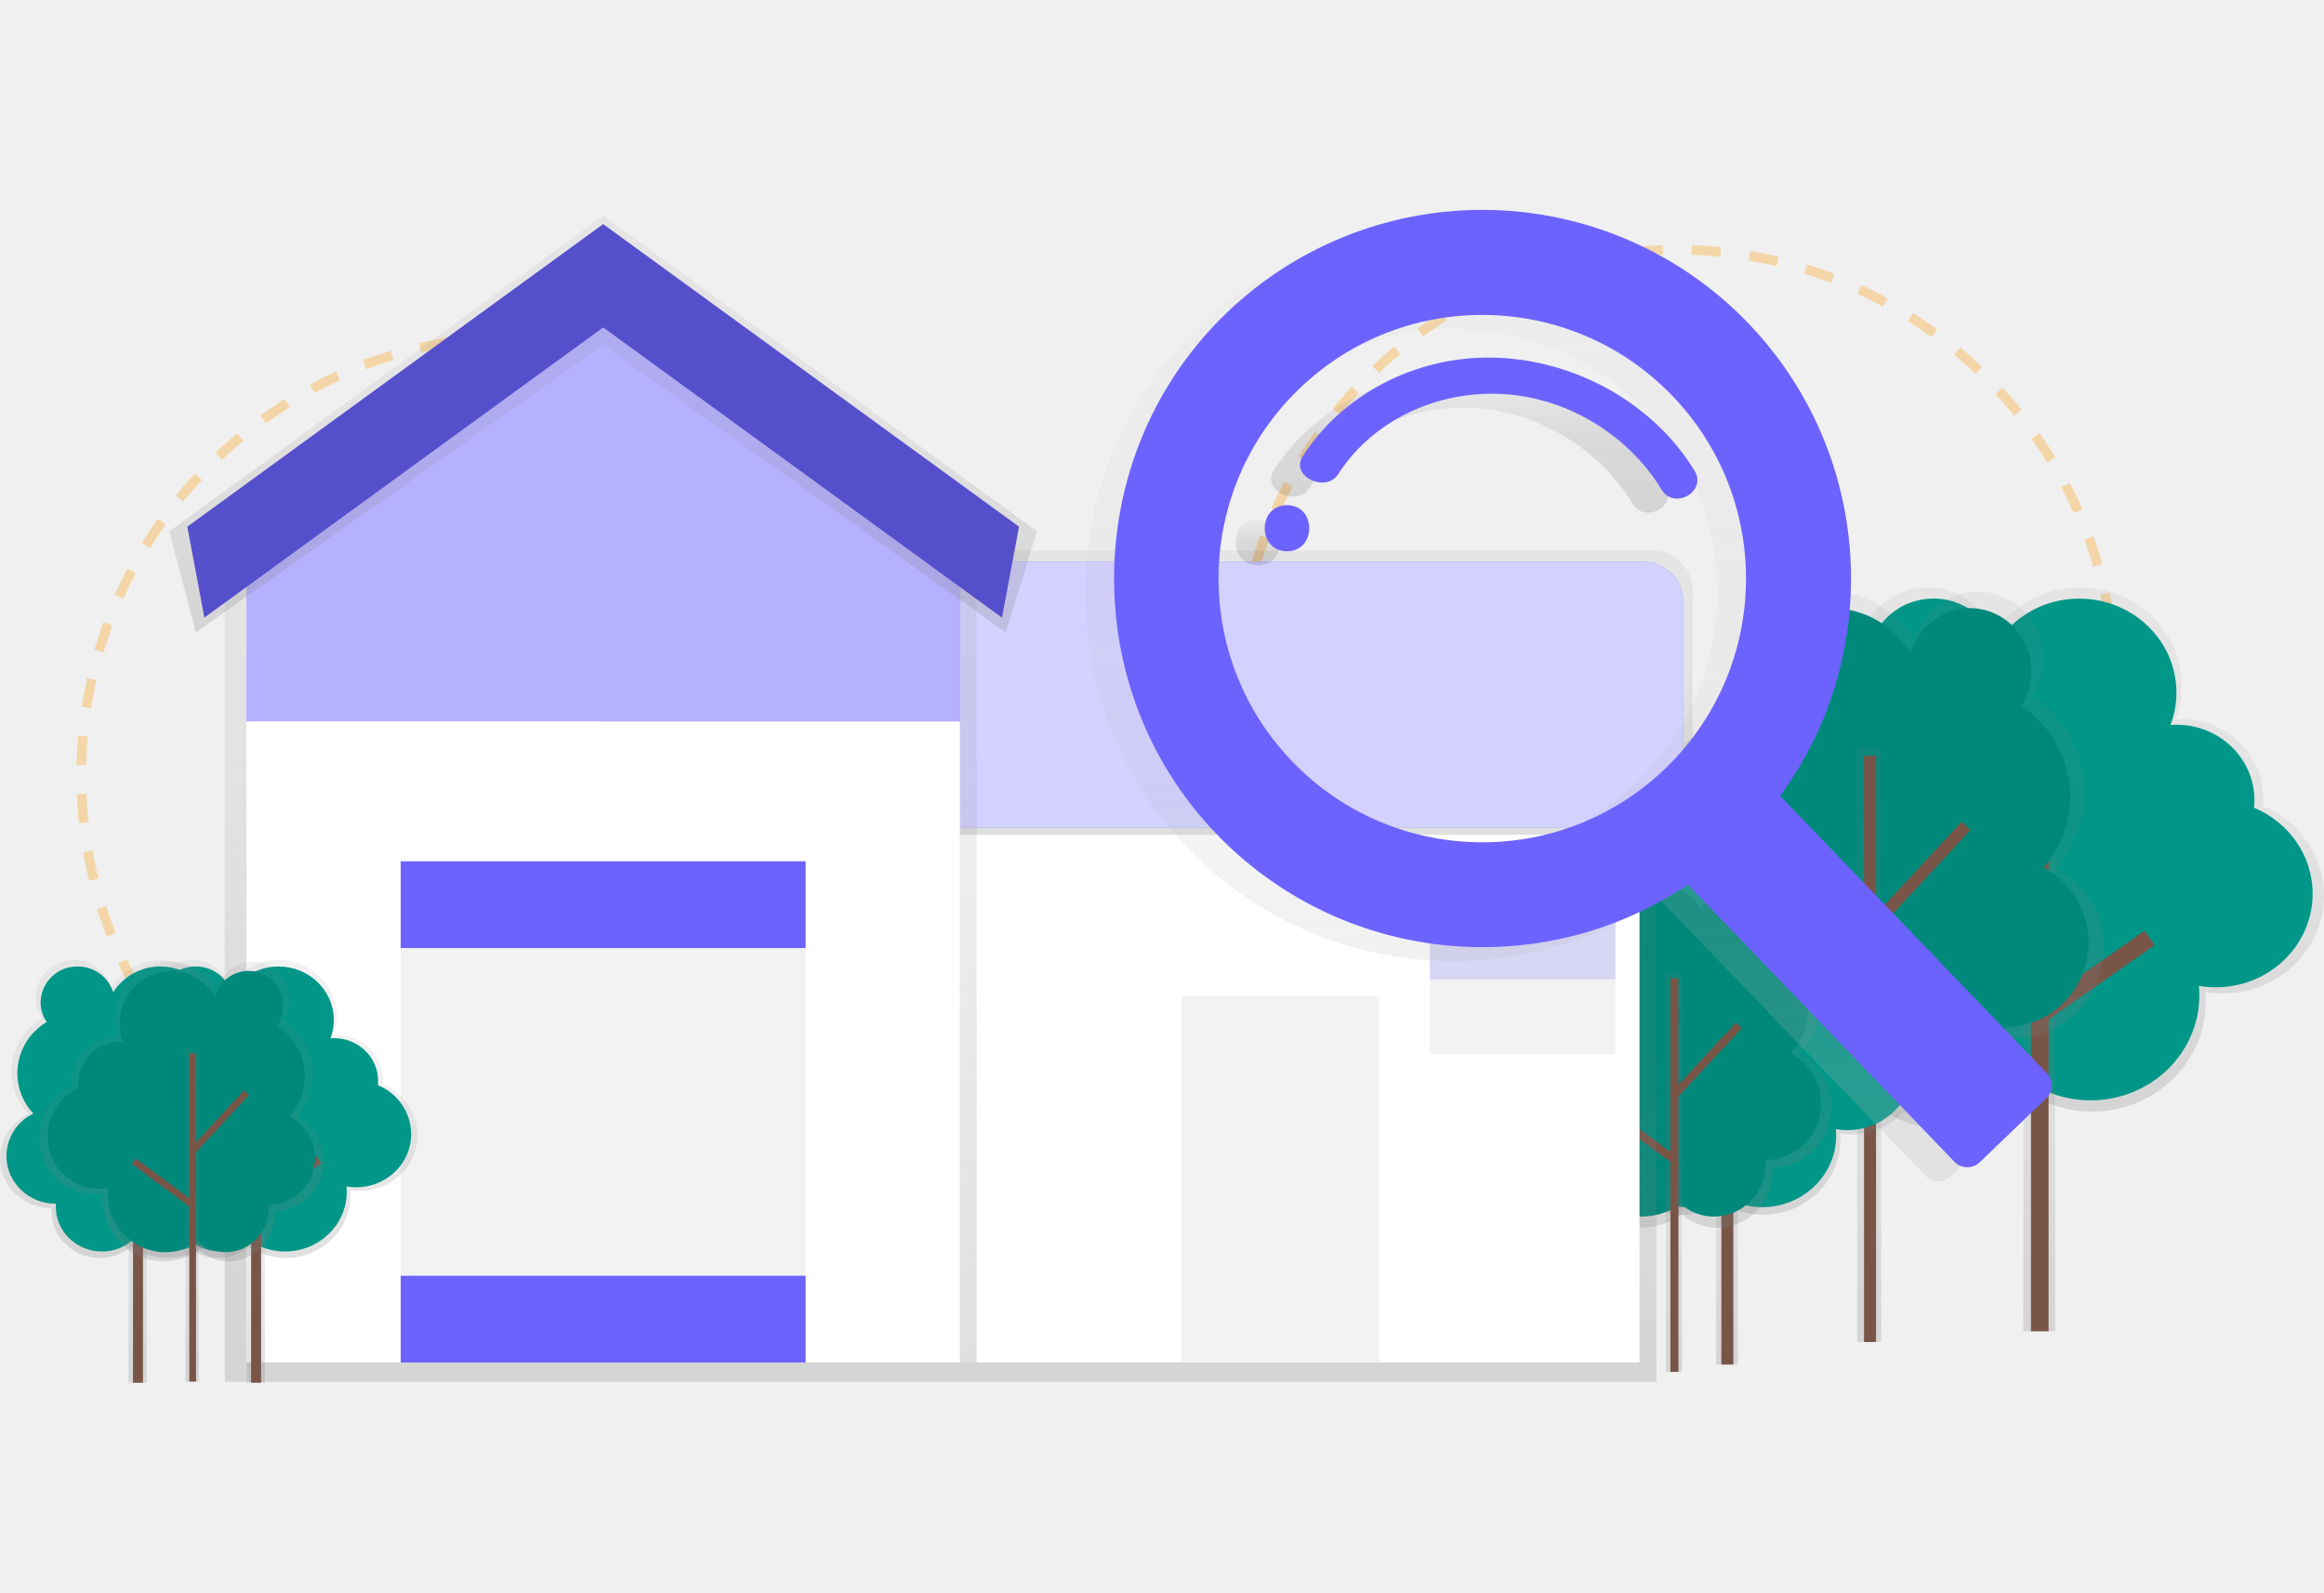
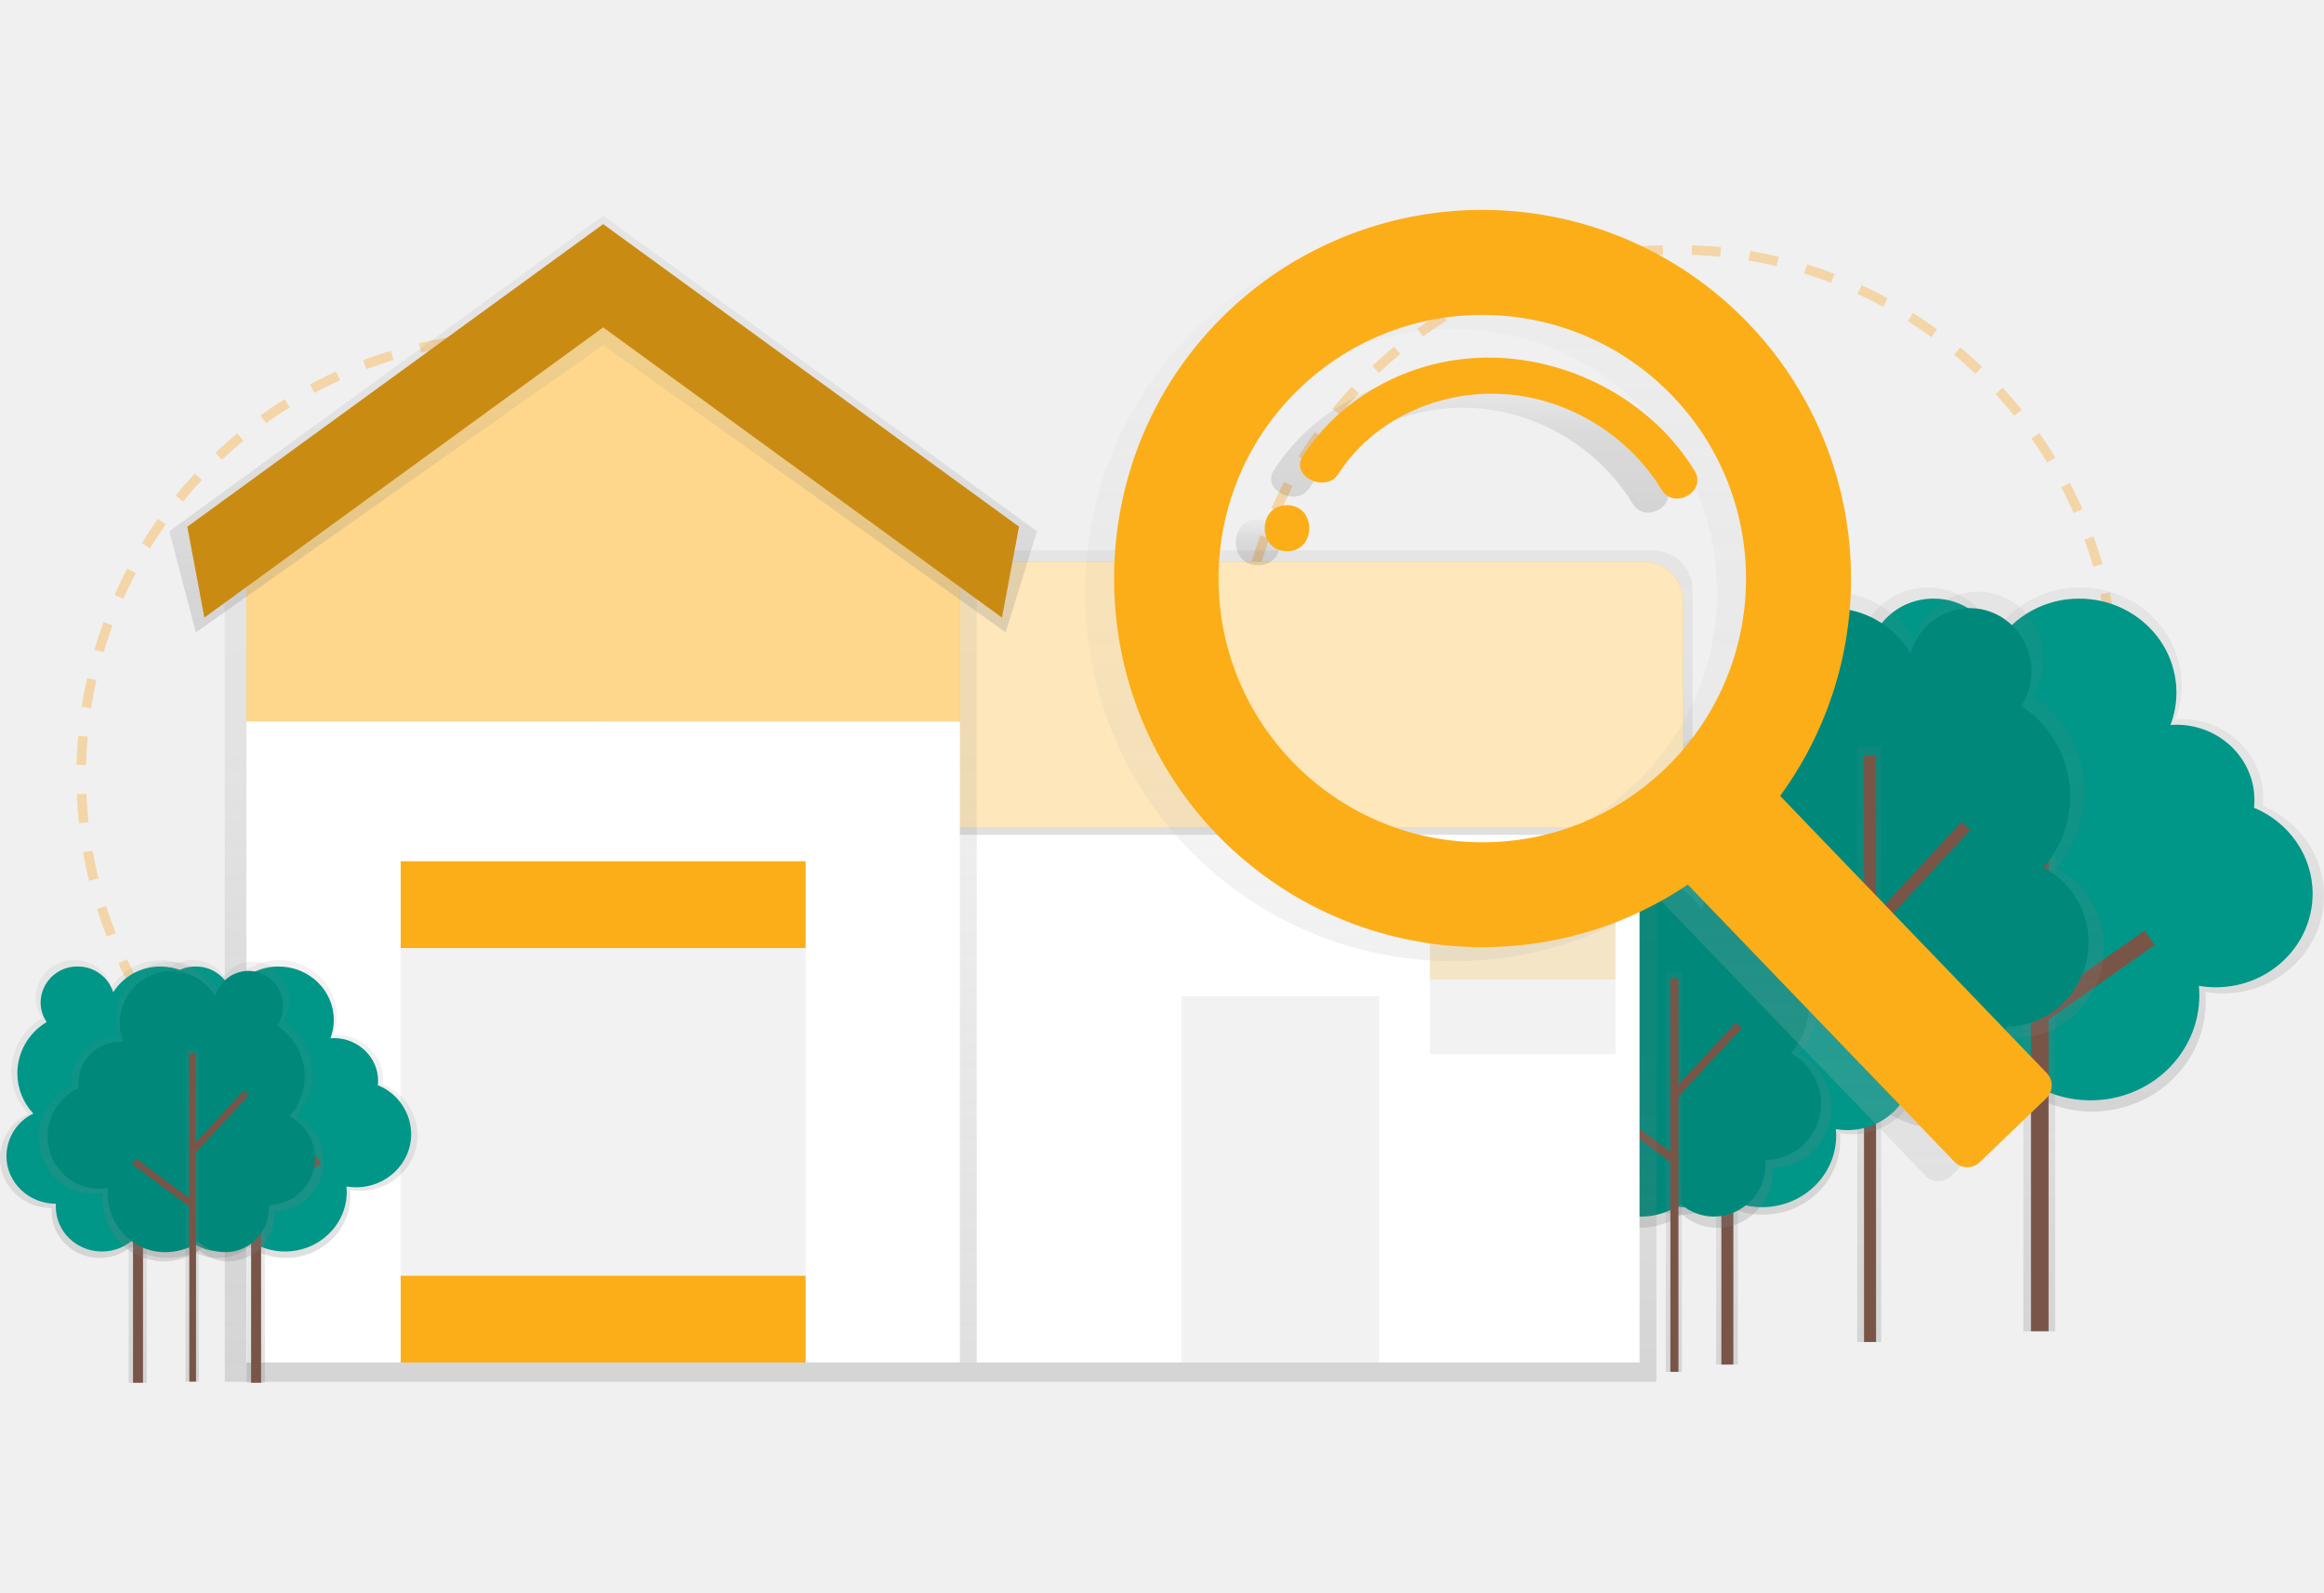
<svg xmlns="http://www.w3.org/2000/svg" xmlns:xlink="http://www.w3.org/1999/xlink" id="3c305dcd-fc8d-4b55-a00e-82dc73cd93c6" data-name="Layer 1" width="213" height="146" viewBox="0 0 964.26 486.72">
  <defs>
    <linearGradient id="78f90e6d-b24a-44d2-9f86-3fdf1c79ab28" x1="1001.2" y1="623.61" x2="1001.2" y2="406.11" gradientUnits="userSpaceOnUse">
      <stop offset="0" stop-color="gray" stop-opacity="0.25" />
      <stop offset="0.54" stop-color="gray" stop-opacity="0.12" />
      <stop offset="1" stop-color="gray" stop-opacity="0.1" />
    </linearGradient>
    <linearGradient id="a2d5f515-de48-4f00-acad-c4726f878aac" x1="846.11" y1="465.37" x2="846.11" y2="223.13" xlink:href="#78f90e6d-b24a-44d2-9f86-3fdf1c79ab28" />
    <linearGradient id="70d1009e-dace-48dc-ab15-aedd5e3b03e6" x1="913.68" y1="630.19" x2="913.68" y2="407.89" xlink:href="#78f90e6d-b24a-44d2-9f86-3fdf1c79ab28" />
    <linearGradient id="9d354d98-a887-4f91-9102-a75a5431dd3b" x1="775.55" y1="469.82" x2="775.55" y2="223.04" xlink:href="#78f90e6d-b24a-44d2-9f86-3fdf1c79ab28" />
    <linearGradient id="ad5409f9-492b-4351-8333-b0e7b9fbef2b" x1="868.85" y1="666.48" x2="868.85" y2="518.27" xlink:href="#78f90e6d-b24a-44d2-9f86-3fdf1c79ab28" />
    <linearGradient id="bff858af-3bff-4656-bc49-4e0ce7b6f418" x1="716.56" y1="479.18" x2="716.56" y2="314.11" xlink:href="#78f90e6d-b24a-44d2-9f86-3fdf1c79ab28" />
    <linearGradient id="9646795a-0dc7-4a1c-aa48-1a0444241a64" x1="835.31" y1="671.87" x2="835.31" y2="522.66" xlink:href="#78f90e6d-b24a-44d2-9f86-3fdf1c79ab28" />
    <linearGradient id="e954bb2d-a63d-48e0-a08e-512ca674347f" x1="694.5" y1="482.21" x2="694.5" y2="316.57" xlink:href="#78f90e6d-b24a-44d2-9f86-3fdf1c79ab28" />
    <linearGradient id="d9f3a3cc-a090-4b27-9824-db9019e9fbdf" x1="546.26" y1="486.33" x2="546.26" y2="235.33" xlink:href="#78f90e6d-b24a-44d2-9f86-3fdf1c79ab28" />
    <linearGradient id="bebe624b-dd80-4bfd-b5fb-36f1f92addf2" x1="622.57" y1="508.79" x2="622.57" y2="390.79" xlink:href="#78f90e6d-b24a-44d2-9f86-3fdf1c79ab28" />
    <linearGradient id="a99917ae-4a89-472a-9152-7d4c890b2f20" x1="249.26" y1="486.33" x2="249.26" y2="13.33" xlink:href="#78f90e6d-b24a-44d2-9f86-3fdf1c79ab28" />
    <linearGradient id="3d13e601-7b74-41be-a4f6-2a2c5df3e3e7" x1="250.26" y1="175.33" x2="250.26" y2="2.37" xlink:href="#78f90e6d-b24a-44d2-9f86-3fdf1c79ab28" />
    <linearGradient id="1919e53f-dd67-48bc-94b3-535fb113a6c8" x1="257.43" y1="684.36" x2="257.43" y2="560.8" xlink:href="#78f90e6d-b24a-44d2-9f86-3fdf1c79ab28" />
    <linearGradient id="595c306e-168d-4085-ab46-670711e52ff5" x1="106.14" y1="486.72" x2="106.14" y2="349.11" xlink:href="#78f90e6d-b24a-44d2-9f86-3fdf1c79ab28" />
    <linearGradient id="c7fb197d-4001-483a-882b-f14ca460811a" x1="208.43" y1="684.36" x2="208.43" y2="560.8" xlink:href="#78f90e6d-b24a-44d2-9f86-3fdf1c79ab28" />
    <linearGradient id="6a841889-cb28-426a-925d-d1c1f8724da8" x1="57.14" y1="486.72" x2="57.14" y2="349.11" xlink:href="#78f90e6d-b24a-44d2-9f86-3fdf1c79ab28" />
    <linearGradient id="5c82545c-e5e3-4953-955f-bf0089f1e97a" x1="221.48" y1="685.85" x2="221.48" y2="561.46" xlink:href="#78f90e6d-b24a-44d2-9f86-3fdf1c79ab28" />
    <linearGradient id="53fdcf2b-8327-4d89-b36d-71a6ad642ea4" x1="79.75" y1="486.25" x2="79.75" y2="348.16" xlink:href="#78f90e6d-b24a-44d2-9f86-3fdf1c79ab28" />
    <linearGradient id="2fa7ee9e-16f3-4285-a1b9-f91a38b07546" x1="791.07" y1="652.6" x2="791.07" y2="255.28" gradientUnits="userSpaceOnUse">
      <stop offset="0" stop-color="#b3b3b3" stop-opacity="0.25" />
      <stop offset="0.54" stop-color="#b3b3b3" stop-opacity="0.1" />
      <stop offset="1" stop-color="#b3b3b3" stop-opacity="0.05" />
    </linearGradient>
    <linearGradient id="1d6e68af-1823-4deb-b27c-c7781de2c421" x1="668.29" y1="396.98" x2="668.29" y2="377.85" gradientUnits="userSpaceOnUse">
      <stop offset="0" stop-opacity="0.12" />
      <stop offset="0.55" stop-opacity="0.09" />
      <stop offset="1" stop-opacity="0.02" />
    </linearGradient>
    <linearGradient id="4b1a7092-3747-45a4-a541-b9b6a299c3dc" x1="756.12" y1="375.04" x2="756.12" y2="316.56" xlink:href="#1d6e68af-1823-4deb-b27c-c7781de2c421" />
  </defs>
  <circle cx="215.7" cy="234.54" r="182" fill="none" stroke="#ff9800" stroke-miterlimit="10" stroke-width="4" stroke-dasharray="12" opacity="0.3" />
  <circle cx="695.7" cy="198.54" r="182" fill="none" stroke="#ff9800" stroke-miterlimit="10" stroke-width="4" stroke-dasharray="12" opacity="0.3" />
  <g id="ff8ee4b4-5abc-4927-bead-5d69132ee8f9" data-name="&lt;Group&gt;">
    <path d="M912.36,518.33a45,45,0,0,1-12.22-30.79,45.71,45.71,0,0,1,22.42-39.07,26.53,26.53,0,0,1-4.68-15c0-15.09,12.66-27.32,28.28-27.32a28.15,28.15,0,0,1,27.13,19.67,42.43,42.43,0,0,1,36.08-19.67c23.27,0,42.14,18.23,42.14,40.71a39.4,39.4,0,0,1-2.58,14.05c.85-.06,1.71-.13,2.58-.13,18.68,0,33.82,14.63,33.82,32.68a31.94,31.94,0,0,1-.17,3.3c14.94,6.22,25.4,20.57,25.4,37.28,0,22.41-18.8,40.58-42,40.58a43.65,43.65,0,0,1-7.27-.62c.12,1.35.2,2.72.2,4.1,0,25.15-21.1,45.54-47.13,45.54a48,48,0,0,1-26.84-8.11,35.78,35.78,0,0,1-22.79,8.11c-19.45,0-35.21-15.23-35.21-34,0-.81.07-1.61.13-2.41h-.13c-20.82,0-37.7-16.31-37.7-36.43A36.3,36.3,0,0,1,912.36,518.33Z" transform="translate(-146.3 -249.46)" fill="url(#78f90e6d-b24a-44d2-9f86-3fdf1c79ab28)" />
  </g>
  <path id="c200c6c4-addf-434c-9e0f-5ce7230e9a19" data-name="&lt;Path&gt;" d="M916.17,518.18a43.1,43.1,0,0,1-11.69-29.47,43.75,43.75,0,0,1,21.46-37.4,25.39,25.39,0,0,1-4.48-14.39c0-14.44,12.12-26.15,27.07-26.15a27,27,0,0,1,26,18.82A40.62,40.62,0,0,1,1009,410.78c22.28,0,40.33,17.45,40.33,39a37.72,37.72,0,0,1-2.47,13.45c.82-.06,1.64-.12,2.47-.12,17.88,0,32.37,14,32.37,31.28a30.57,30.57,0,0,1-.17,3.16c14.3,6,24.31,19.69,24.31,35.68,0,21.45-18,38.84-40.2,38.84a41.78,41.78,0,0,1-7-.59c.12,1.29.19,2.6.19,3.92,0,24.07-20.2,43.58-45.11,43.58a46,46,0,0,1-25.69-7.76A34.25,34.25,0,0,1,966.3,619c-18.61,0-33.7-14.58-33.7-32.56,0-.78.06-1.54.12-2.31h-.12c-19.93,0-36.09-15.61-36.09-34.87A34.75,34.75,0,0,1,916.17,518.18Z" transform="translate(-146.3 -249.46)" fill="#009688" />
  <line id="4f2fbb80-d4ec-4696-8eab-975803e285fc" data-name="&lt;Path&gt;" x1="846.33" y1="223.13" x2="846.33" y2="465.37" fill="#795548" />
  <rect x="839.51" y="223.13" width="13.19" height="242.23" fill="url(#a2d5f515-de48-4f00-acad-c4726f878aac)" />
  <rect x="842.68" y="223.13" width="7.3" height="242.23" fill="#795548" />
  <line id="964f69dd-bb5e-4ecb-a4f0-6b0cfaf1e31d" data-name="&lt;Path&gt;" x1="847.07" y1="295.68" x2="803.81" y2="251.56" fill="#795548" />
  <rect x="968.09" y="492.19" width="7.3" height="61.79" transform="translate(-234.66 580.34) rotate(-44.43)" fill="#795548" />
  <line id="72c4e71e-02d3-4be2-bc6f-3754e61bbdeb" data-name="&lt;Path&gt;" x1="847.07" y1="333.6" x2="891.91" y2="302.14" fill="#795548" />
  <rect x="988.4" y="563.68" width="54.78" height="7.3" transform="translate(-287.88 436.96) rotate(-35.06)" fill="#795548" />
  <g id="09ddf46a-2bb3-497c-83d6-f7ff730d3d58" data-name="&lt;Group&gt;">
    <path d="M999.45,522.58a47.74,47.74,0,0,0-9.85-71.4,28.23,28.23,0,0,0,4.52-15.37c0-15.42-12.22-27.92-27.3-27.92a27.39,27.39,0,0,0-26.2,20.1,40.49,40.49,0,0,0-34.83-20.1c-22.47,0-40.69,18.63-40.69,41.61a42.37,42.37,0,0,0,2.49,14.36c-.82-.06-1.65-.13-2.49-.13-18,0-32.66,15-32.66,33.4,0,1.14.06,2.26.17,3.37a41.51,41.51,0,0,0-24.53,38.1c0,22.91,18.16,41.48,40.55,41.48a39.87,39.87,0,0,0,7-.63c-.12,1.38-.19,2.78-.19,4.19,0,25.7,20.37,46.54,45.51,46.54a44.59,44.59,0,0,0,25.91-8.29,33.4,33.4,0,0,0,22,8.29c18.78,0,34-15.57,34-34.77,0-.83-.07-1.65-.12-2.47h.12c20.11,0,36.4-16.67,36.4-37.23A37.32,37.32,0,0,0,999.45,522.58Z" transform="translate(-146.3 -249.46)" fill="url(#70d1009e-dace-48dc-ab15-aedd5e3b03e6)" />
  </g>
  <path id="c2060184-c570-49c2-acda-2f80a9472e25" data-name="&lt;Path&gt;" d="M994.19,522.36a44.81,44.81,0,0,0-9.25-67,26.5,26.5,0,0,0,4.24-14.43c0-14.48-11.47-26.21-25.63-26.21A25.71,25.71,0,0,0,939,433.58a38,38,0,0,0-32.7-18.87c-21.09,0-38.19,17.49-38.19,39.06a39.77,39.77,0,0,0,2.34,13.48c-.77-.06-1.55-.12-2.34-.12-16.93,0-30.65,14-30.65,31.35,0,1.07.05,2.12.16,3.16a39,39,0,0,0-23,35.77c0,21.5,17,38.93,38.07,38.93a37.43,37.43,0,0,0,6.59-.59c-.11,1.3-.18,2.61-.18,3.93,0,24.13,19.12,43.68,42.71,43.68a41.85,41.85,0,0,0,24.32-7.78,31.35,31.35,0,0,0,20.65,7.78c17.62,0,31.91-14.61,31.91-32.64,0-.78-.06-1.55-.11-2.32h.11c18.87,0,34.17-15.65,34.17-34.95A35,35,0,0,0,994.19,522.36Z" transform="translate(-146.3 -249.46)" fill="#00897b" />
  <rect x="770.59" y="223.04" width="9.92" height="246.78" fill="url(#9d354d98-a887-4f91-9102-a75a5431dd3b)" />
  <rect x="773.41" y="226.51" width="4.99" height="243.31" fill="#795548" />
  <rect x="911.43" y="524.78" width="60.28" height="4.99" transform="translate(-231.37 610.35) rotate(-47.2)" fill="#795548" />
  <rect x="897.36" y="545.18" width="4.99" height="52.89" transform="translate(-241.86 703.78) rotate(-53.4)" fill="#795548" />
  <g id="db20f295-6229-40c0-b196-6bb997b23afd" data-name="&lt;Group&gt;">
    <path d="M808.31,594.74a30.69,30.69,0,0,1-8.32-21,31.15,31.15,0,0,1,15.28-26.62,18.08,18.08,0,0,1-3.19-10.25c0-10.28,8.63-18.62,19.27-18.62a19.19,19.19,0,0,1,18.49,13.4,28.92,28.92,0,0,1,24.59-13.4c15.86,0,28.72,12.42,28.72,27.74a26.85,26.85,0,0,1-1.76,9.58c.58,0,1.16-.09,1.76-.09,12.73,0,23,10,23,22.27a21.77,21.77,0,0,1-.12,2.25,27.65,27.65,0,0,1,17.31,25.41c0,15.27-12.81,27.65-28.62,27.65a29.75,29.75,0,0,1-5-.42c.09.92.14,1.85.14,2.79,0,17.14-14.38,31-32.12,31A32.74,32.74,0,0,1,859.53,661,24.38,24.38,0,0,1,844,666.48c-13.25,0-24-10.38-24-23.18,0-.56,0-1.1.09-1.64H820c-14.19,0-25.69-11.11-25.69-24.82A24.74,24.74,0,0,1,808.31,594.74Z" transform="translate(-146.3 -249.46)" fill="url(#ad5409f9-492b-4351-8333-b0e7b9fbef2b)" />
  </g>
  <path id="3f6c00ca-74d6-4e4e-a4d6-8f160f37aa24" data-name="&lt;Path&gt;" d="M810.9,594.64a29.37,29.37,0,0,1-8-20.08,29.81,29.81,0,0,1,14.63-25.48,17.3,17.3,0,0,1-3.05-9.81c0-9.84,8.26-17.82,18.44-17.82a18.36,18.36,0,0,1,17.7,12.83,27.68,27.68,0,0,1,23.53-12.83c15.18,0,27.49,11.89,27.49,26.56a25.7,25.7,0,0,1-1.68,9.17c.56,0,1.11-.08,1.68-.08,12.18,0,22.06,9.54,22.06,21.31a20.83,20.83,0,0,1-.11,2.15,26.47,26.47,0,0,1,16.57,24.32c0,14.62-12.27,26.47-27.4,26.47a28.47,28.47,0,0,1-4.74-.4c.08.88.13,1.77.13,2.67,0,16.4-13.76,29.7-30.74,29.7a31.34,31.34,0,0,1-17.5-5.29,23.34,23.34,0,0,1-14.86,5.29c-12.68,0-23-9.93-23-22.19,0-.53,0-1.05.08-1.57h-.08c-13.58,0-24.59-10.64-24.59-23.76A23.68,23.68,0,0,1,810.9,594.64Z" transform="translate(-146.3 -249.46)" fill="#009688" />
  <line id="8a7e076a-6ecd-440d-86c8-bd2eb9f9fc08" data-name="&lt;Path&gt;" x1="716.71" y1="314.11" x2="716.71" y2="479.18" fill="#795548" />
  <rect x="712.06" y="314.11" width="8.99" height="165.07" fill="url(#bff858af-3bff-4656-bc49-4e0ce7b6f418)" />
  <rect x="714.22" y="314.11" width="4.97" height="165.07" fill="#795548" />
  <line id="cd90862a-73c1-467f-8a8f-23aaf7962413" data-name="&lt;Path&gt;" x1="717.21" y1="363.55" x2="687.74" y2="333.48" fill="#795548" />
  <rect x="846.29" y="576.92" width="4.97" height="42.1" transform="translate(-322.25 515.67) rotate(-44.43)" fill="#795548" />
  <line id="f406e355-8aa2-4ce0-9f47-8fc27dbb63cd" data-name="&lt;Path&gt;" x1="717.21" y1="389.39" x2="747.77" y2="367.95" fill="#795548" />
  <rect x="860.13" y="625.64" width="37.33" height="4.97" transform="translate(-347.66 369.3) rotate(-35.06)" fill="#795548" />
  <g id="af04bae7-87e5-447e-b22a-307a28405780" data-name="&lt;Group&gt;">
    <path d="M892.88,599.64a32,32,0,0,0-6.61-47.92,19,19,0,0,0,3-10.32,18.28,18.28,0,0,0-35.91-5.25A27.18,27.18,0,0,0,830,522.66c-15.08,0-27.31,12.5-27.31,27.93a28.44,28.44,0,0,0,1.67,9.64c-.55,0-1.11-.09-1.67-.09a22.17,22.17,0,0,0-21.92,22.42c0,.76,0,1.52.11,2.26a27.86,27.86,0,0,0-16.46,25.58c0,15.37,12.19,27.84,27.22,27.84a26.76,26.76,0,0,0,4.71-.42c-.08.93-.13,1.86-.13,2.81,0,17.25,13.68,31.24,30.54,31.24a29.93,29.93,0,0,0,17.39-5.56,22.42,22.42,0,0,0,14.77,5.56,23.08,23.08,0,0,0,22.82-23.34c0-.56,0-1.11-.08-1.66h.08c13.5,0,24.44-11.19,24.44-25A25.05,25.05,0,0,0,892.88,599.64Z" transform="translate(-146.3 -249.46)" fill="url(#9646795a-0dc7-4a1c-aa48-1a0444241a64)" />
  </g>
  <path id="e5433075-9388-42ed-900f-702a5a1be897" data-name="&lt;Path&gt;" d="M889.35,599.5a30.08,30.08,0,0,0-6.21-45,17.79,17.79,0,0,0,2.85-9.68,17.16,17.16,0,0,0-33.71-4.93,25.51,25.51,0,0,0-21.95-12.66c-14.16,0-25.63,11.74-25.63,26.22a26.69,26.69,0,0,0,1.57,9.05c-.52,0-1-.08-1.57-.08a20.81,20.81,0,0,0-20.57,21c0,.72,0,1.43.1,2.12a26.15,26.15,0,0,0-15.45,24c0,14.43,11.44,26.13,25.55,26.13a25.12,25.12,0,0,0,4.42-.4c-.08.87-.12,1.75-.12,2.64,0,16.19,12.84,29.32,28.67,29.32a28.09,28.09,0,0,0,16.33-5.22,21,21,0,0,0,13.86,5.22,21.67,21.67,0,0,0,21.42-21.9c0-.52,0-1-.08-1.55h.08a23.2,23.2,0,0,0,22.94-23.46A23.51,23.51,0,0,0,889.35,599.5Z" transform="translate(-146.3 -249.46)" fill="#00897b" />
  <rect x="691.17" y="316.57" width="6.66" height="165.64" fill="url(#e954bb2d-a63d-48e0-a08e-512ca674347f)" />
  <rect x="693.06" y="318.9" width="3.35" height="163.31" fill="#795548" />
  <rect x="833.8" y="601.12" width="40.46" height="3.35" transform="translate(-314.84 570.34) rotate(-47.2)" fill="#795548" />
  <rect x="824.36" y="614.81" width="3.35" height="35.5" transform="translate(-320.6 669.12) rotate(-53.4)" fill="#795548" />
  <rect x="405.26" y="235.33" width="282" height="251" fill="url(#d9f3a3cc-a090-4b27-9824-db9019e9fbdf)" />
  <rect x="220.26" y="235.33" width="460" height="243" fill="#fff" />
  <path d="M848.57,508.79h-452v-118h435.5a16.5,16.5,0,0,1,16.5,16.5Z" transform="translate(-146.3 -249.46)" fill="url(#bebe624b-dd80-4bfd-b5fb-36f1f92addf2)" />
-   <path d="M250.26,146H681.88a16.5,16.5,0,0,1,16.5,16.5v93.79a0,0,0,0,1,0,0H250.26a0,0,0,0,1,0,0V146A0,0,0,0,1,250.26,146Z" fill="#6c63ff" />
+   <path d="M250.26,146H681.88a16.5,16.5,0,0,1,16.5,16.5v93.79a0,0,0,0,1,0,0H250.26a0,0,0,0,1,0,0V146A0,0,0,0,1,250.26,146Z" fill="#FCAE18" />
  <path d="M250.26,146H681.88a16.5,16.5,0,0,1,16.5,16.5v93.79a0,0,0,0,1,0,0H250.26a0,0,0,0,1,0,0V146A0,0,0,0,1,250.26,146Z" fill="#fff" opacity="0.7" />
  <polygon points="249.26 13.32 93.26 123.18 93.26 215.75 93.26 486.32 405.26 486.32 405.26 215.75 405.26 123.18 249.26 13.32" fill="url(#a99917ae-4a89-472a-9152-7d4c890b2f20)" />
-   <polygon points="398.26 121.33 250.26 13.32 102.26 121.33 102.26 212.32 398.26 212.32 398.26 121.33" fill="#6c63ff" />
+   <polygon points="398.26 121.33 250.26 13.32 102.26 121.33 102.26 212.32 398.26 212.32 398.26 121.33" fill="#FCAE18" />
  <polygon points="398.26 121.33 250.26 13.32 102.26 121.33 102.26 212.32 398.26 212.32 398.26 121.33" fill="#fff" opacity="0.5" />
  <rect x="102.26" y="212.33" width="296" height="266" fill="#fff" />
  <polygon points="417.26 175.32 250.26 56.07 81.26 175.32 70.26 133.38 250.26 2.37 430.26 133.38 417.26 175.32" fill="url(#3d13e601-7b74-41be-a4f6-2a2c5df3e3e7)" />
-   <polygon points="415.73 169.18 250.26 48.75 84.8 169.18 77.73 131.47 250.26 5.91 422.8 131.47 415.73 169.18" fill="#6c63ff" />
+   <polygon points="415.73 169.18 250.26 48.75 84.8 169.18 77.73 131.47 250.26 5.91 422.8 131.47 415.73 169.18" fill="#FCAE18" />
  <polygon points="415.73 169.18 250.26 48.75 84.8 169.18 77.73 131.47 250.26 5.91 422.8 131.47 415.73 169.18" opacity="0.2" />
  <rect x="166.26" y="270.33" width="168" height="208" fill="#f2f2f2" />
-   <rect x="166.26" y="270.33" width="168" height="36" fill="#6c63ff" />
-   <rect x="166.26" y="442.33" width="168" height="36" fill="#6c63ff" />
+   <rect x="166.26" y="270.33" width="168" height="36" fill="#FCAE18" />
+   <rect x="166.26" y="442.33" width="168" height="36" fill="#FCAE18" />
  <path d="M677.9,653a1.5,1.5,0,0,0,0-3,1.5,1.5,0,0,0,0,3Z" transform="translate(-146.3 -249.46)" fill="lime" />
  <rect x="490.26" y="326.33" width="82" height="152" fill="#f2f2f2" />
  <rect x="593.26" y="294.33" width="77" height="56" fill="#f2f2f2" />
-   <rect x="593.26" y="294.33" width="77" height="25" fill="#6c63ff" opacity="0.2" />
+   <rect x="593.26" y="294.33" width="77" height="25" fill="#FCAE18" opacity="0.2" />
  <g id="47cb54cf-6c9b-4864-bf0d-76585f8d162f" data-name="&lt;Group&gt;">
    <path d="M207,624.55A25.58,25.58,0,0,1,200,607.06a26,26,0,0,1,12.74-22.19,15.07,15.07,0,0,1-2.66-8.54,15.8,15.8,0,0,1,16.06-15.52A16,16,0,0,1,241.58,572a24.11,24.11,0,0,1,20.5-11.17c13.22,0,23.94,10.36,23.94,23.13a22.39,22.39,0,0,1-1.47,8c.49,0,1-.07,1.47-.07,10.61,0,19.21,8.31,19.21,18.56a18.15,18.15,0,0,1-.1,1.87,23.05,23.05,0,0,1,14.43,21.18c0,12.73-10.68,23.05-23.86,23.05a24.8,24.8,0,0,1-4.13-.35c.07.77.11,1.54.11,2.33,0,14.29-12,25.87-26.77,25.87a27.29,27.29,0,0,1-15.25-4.61,20.33,20.33,0,0,1-12.95,4.61c-11,0-20-8.65-20-19.33,0-.46,0-.92.07-1.37h-.07c-11.83,0-21.42-9.27-21.42-20.69A20.62,20.62,0,0,1,207,624.55Z" transform="translate(-146.3 -249.46)" fill="url(#1919e53f-dd67-48bc-94b3-535fb113a6c8)" />
  </g>
  <path id="3ed80c62-65f0-4ea6-94fa-12b45cf1e111" data-name="&lt;Path&gt;" d="M209.13,624.47a24.49,24.49,0,0,1-6.64-16.74,24.85,24.85,0,0,1,12.19-21.24,14.42,14.42,0,0,1-2.54-8.18,15.12,15.12,0,0,1,15.38-14.86,15.31,15.31,0,0,1,14.75,10.69,23.07,23.07,0,0,1,19.62-10.69c12.65,0,22.91,9.91,22.91,22.14a21.43,21.43,0,0,1-1.4,7.64c.46,0,.93-.07,1.4-.07,10.16,0,18.39,8,18.39,17.77a17.37,17.37,0,0,1-.09,1.79A22.07,22.07,0,0,1,316.9,633c0,12.19-10.22,22.07-22.84,22.07a23.73,23.73,0,0,1-4-.34c.07.73.11,1.48.11,2.23,0,13.67-11.47,24.76-25.63,24.76A26.12,26.12,0,0,1,250,677.3a19.45,19.45,0,0,1-12.39,4.41c-10.57,0-19.14-8.28-19.14-18.5,0-.44,0-.88.07-1.31h-.07c-11.32,0-20.5-8.87-20.5-19.81A19.74,19.74,0,0,1,209.13,624.47Z" transform="translate(-146.3 -249.46)" fill="#009688" />
  <line id="b49a21fb-81f1-4431-9ecd-ca46c91409d2" data-name="&lt;Path&gt;" x1="106.27" y1="349.11" x2="106.27" y2="486.72" fill="#795548" />
  <rect x="102.39" y="349.11" width="7.5" height="137.61" fill="url(#595c306e-168d-4085-ab46-670711e52ff5)" />
  <rect x="104.19" y="349.11" width="4.14" height="137.61" fill="#795548" />
  <line id="46369620-a42d-4543-9046-c39c6dd80f7a" data-name="&lt;Path&gt;" x1="106.69" y1="390.32" x2="82.11" y2="365.25" fill="#795548" />
  <rect x="238.63" y="609.7" width="4.14" height="35.1" transform="translate(-516.59 98.36) rotate(-44.43)" fill="#795548" />
  <line id="062fca71-ec11-4619-a966-9015ca52f87c" data-name="&lt;Path&gt;" x1="106.69" y1="411.86" x2="132.16" y2="393.99" fill="#795548" />
  <rect x="250.16" y="650.31" width="31.12" height="4.14" transform="translate(-472.83 21.54) rotate(-35.06)" fill="#795548" />
  <g id="a27ca12e-65b6-46c0-899b-83e3c1e240bd" data-name="&lt;Group&gt;">
    <path d="M158,624.55A25.58,25.58,0,0,1,151,607.06a26,26,0,0,1,12.74-22.19,15.07,15.07,0,0,1-2.66-8.54,15.8,15.8,0,0,1,16.06-15.52A16,16,0,0,1,192.58,572a24.11,24.11,0,0,1,20.5-11.17c13.22,0,23.94,10.36,23.94,23.13a22.39,22.39,0,0,1-1.47,8c.49,0,1-.07,1.47-.07,10.61,0,19.21,8.31,19.21,18.56a18.15,18.15,0,0,1-.1,1.87,23.05,23.05,0,0,1,14.43,21.18c0,12.73-10.68,23.05-23.86,23.05a24.8,24.8,0,0,1-4.13-.35c.07.77.11,1.54.11,2.33,0,14.29-12,25.87-26.77,25.87a27.29,27.29,0,0,1-15.25-4.61,20.33,20.33,0,0,1-12.95,4.61c-11,0-20-8.65-20-19.33,0-.46,0-.92.07-1.37h-.07c-11.83,0-21.42-9.27-21.42-20.69A20.62,20.62,0,0,1,158,624.55Z" transform="translate(-146.3 -249.46)" fill="url(#c7fb197d-4001-483a-882b-f14ca460811a)" />
  </g>
  <path id="685c56b8-497f-4668-a7ee-09f5fbc3598c" data-name="&lt;Path&gt;" d="M160.13,624.47a24.49,24.49,0,0,1-6.64-16.74,24.85,24.85,0,0,1,12.19-21.24,14.42,14.42,0,0,1-2.54-8.18,15.12,15.12,0,0,1,15.38-14.86,15.31,15.31,0,0,1,14.75,10.69,23.07,23.07,0,0,1,19.62-10.69c12.65,0,22.91,9.91,22.91,22.14a21.43,21.43,0,0,1-1.4,7.64c.46,0,.93-.07,1.4-.07,10.16,0,18.39,8,18.39,17.77a17.37,17.37,0,0,1-.09,1.79A22.07,22.07,0,0,1,267.9,633c0,12.19-10.22,22.07-22.84,22.07a23.73,23.73,0,0,1-4-.34c.07.73.11,1.48.11,2.23,0,13.67-11.47,24.76-25.63,24.76A26.12,26.12,0,0,1,201,677.3a19.45,19.45,0,0,1-12.39,4.41c-10.57,0-19.14-8.28-19.14-18.5,0-.44,0-.88.07-1.31h-.07c-11.32,0-20.5-8.87-20.5-19.81A19.74,19.74,0,0,1,160.13,624.47Z" transform="translate(-146.3 -249.46)" fill="#009688" />
  <line id="6da80e84-a8c0-407e-a753-005b95fbf056" data-name="&lt;Path&gt;" x1="57.27" y1="349.11" x2="57.27" y2="486.72" fill="#795548" />
  <rect x="53.39" y="349.11" width="7.5" height="137.61" fill="url(#6a841889-cb28-426a-925d-d1c1f8724da8)" />
  <rect x="55.19" y="349.11" width="4.14" height="137.61" fill="#795548" />
  <line id="956986cd-9b04-40a5-a6ac-3e412b0f623a" data-name="&lt;Path&gt;" x1="57.69" y1="390.32" x2="33.11" y2="365.25" fill="#795548" />
  <rect x="189.63" y="609.7" width="4.14" height="35.1" transform="translate(-530.59 64.06) rotate(-44.43)" fill="#795548" />
  <line id="52f85bb0-cc07-4469-ba3e-635298721117" data-name="&lt;Path&gt;" x1="57.69" y1="411.86" x2="83.16" y2="393.99" fill="#795548" />
  <rect x="201.16" y="650.31" width="31.12" height="4.14" transform="translate(-481.72 -6.6) rotate(-35.06)" fill="#795548" />
  <g id="2b13a509-cfb1-48b6-9a8a-884e17259990" data-name="&lt;Group&gt;">
    <path d="M269.47,625.64a26.71,26.71,0,0,0-5.51-40,15.8,15.8,0,0,0,2.53-8.6,15.24,15.24,0,0,0-29.94-4.38,22.66,22.66,0,0,0-19.49-11.25,23,23,0,0,0-22.77,23.28,23.71,23.71,0,0,0,1.39,8c-.46,0-.92-.07-1.39-.07A18.48,18.48,0,0,0,176,611.4c0,.64,0,1.27.09,1.89a23.23,23.23,0,0,0-13.72,21.32,23,23,0,0,0,22.69,23.21,22.31,22.31,0,0,0,3.93-.35c-.07.77-.11,1.55-.11,2.34,0,14.38,11.4,26,25.46,26a25,25,0,0,0,14.5-4.64,18.69,18.69,0,0,0,12.31,4.64,19.24,19.24,0,0,0,19-19.45c0-.47,0-.92-.07-1.38h.07a20.61,20.61,0,0,0,20.37-20.83A20.88,20.88,0,0,0,269.47,625.64Z" transform="translate(-146.3 -249.46)" fill="url(#5c82545c-e5e3-4953-955f-bf0089f1e97a)" />
  </g>
  <path id="ffc97756-bf62-44e2-b6c0-20f8128ede8f" data-name="&lt;Path&gt;" d="M266.53,625.52a25.07,25.07,0,0,0-5.18-37.5,14.83,14.83,0,0,0,2.37-8.07,14.3,14.3,0,0,0-28.1-4.11,21.27,21.27,0,0,0-18.3-10.56A21.62,21.62,0,0,0,196,587.14a22.25,22.25,0,0,0,1.31,7.54c-.43,0-.87-.07-1.31-.07a17.35,17.35,0,0,0-17.15,17.54c0,.6,0,1.19.09,1.77a21.8,21.8,0,0,0-12.88,20,21.55,21.55,0,0,0,21.3,21.78,20.94,20.94,0,0,0,3.69-.33c-.06.73-.1,1.46-.1,2.2,0,13.5,10.7,24.44,23.9,24.44a23.42,23.42,0,0,0,13.61-4.35A17.54,17.54,0,0,0,240,682a18.06,18.06,0,0,0,17.86-18.26c0-.44,0-.87-.06-1.3h.06a19.34,19.34,0,0,0,19.12-19.56A19.6,19.6,0,0,0,266.53,625.52Z" transform="translate(-146.3 -249.46)" fill="#00897b" />
  <rect x="76.97" y="348.16" width="5.55" height="138.09" fill="url(#53fdcf2b-8327-4d89-b36d-71a6ad642ea4)" />
  <rect x="78.55" y="350.1" width="2.79" height="136.15" fill="#795548" />
  <rect x="220.22" y="626.87" width="33.73" height="2.79" transform="translate(-531.27 125.85) rotate(-47.2)" fill="#795548" />
  <rect x="212.35" y="638.29" width="2.79" height="29.6" transform="translate(-584.31 185.84) rotate(-53.4)" fill="#795548" />
  <path d="M859.63,302.24a153,153,0,0,0-219-1.65c-57.91,58.38-58.89,153.43-2.25,213A153,153,0,0,0,834.6,535.28l110.6,115a7.44,7.44,0,0,0,10.53.21L983.28,624a7.44,7.44,0,0,0,.21-10.53l-110.6-115A153,153,0,0,0,859.63,302.24ZM825.18,487.16a109.43,109.43,0,1,1,3-154.73A109.43,109.43,0,0,1,825.18,487.16Z" transform="translate(-146.3 -249.46)" fill="url(#2fa7ee9e-16f3-4285-a1b9-f91a38b07546)" />
  <path d="M668.29,377.85c-12.31,0-12.33,19.12,0,19.12S680.61,377.85,668.29,377.85Z" transform="translate(-146.3 -249.46)" fill="url(#1d6e68af-1823-4deb-b27c-c7781de2c421)" />
  <path d="M754.07,316.59c-33.12-.75-63.27,15.87-79.29,41-5.23,8.18,9.62,15.41,14.82,7.27,13.27-20.77,38.49-34,65.74-33.27,28.58.72,54.59,17.07,68.36,39.76,5.23,8.61,18.91.78,13.72-7.78C820.71,336,788.29,317.36,754.07,316.59Z" transform="translate(-146.3 -249.46)" fill="url(#4b1a7092-3747-45a4-a541-b9b6a299c3dc)" />
-   <path d="M871.63,296.42a153,153,0,0,0-219-1.65c-57.91,58.38-58.89,153.43-2.25,213A153,153,0,0,0,846.6,529.46l110.6,115a7.44,7.44,0,0,0,10.53.21l27.56-26.5a7.44,7.44,0,0,0,.21-10.53l-110.6-115A153,153,0,0,0,871.63,296.42ZM837.18,481.34a109.43,109.43,0,1,1,3-154.73A109.43,109.43,0,0,1,837.18,481.34Z" transform="translate(-146.3 -249.46)" fill="#6c63ff" />
-   <path d="M680.29,372c-12.31,0-12.33,19.12,0,19.12S692.61,372,680.29,372Z" transform="translate(-146.3 -249.46)" fill="#6c63ff" />
-   <path d="M766.07,310.77c-33.12-.75-63.27,15.87-79.29,41-5.23,8.18,9.62,15.41,14.82,7.27,13.27-20.77,38.49-34,65.74-33.27,28.58.72,54.59,17.07,68.36,39.76,5.23,8.61,18.91.78,13.72-7.78C832.71,330.2,800.29,311.55,766.07,310.77Z" transform="translate(-146.3 -249.46)" fill="#6c63ff" />
+   <path d="M871.63,296.42a153,153,0,0,0-219-1.65c-57.91,58.38-58.89,153.43-2.25,213A153,153,0,0,0,846.6,529.46l110.6,115a7.44,7.44,0,0,0,10.53.21l27.56-26.5a7.44,7.44,0,0,0,.21-10.53l-110.6-115A153,153,0,0,0,871.63,296.42ZM837.18,481.34a109.43,109.43,0,1,1,3-154.73A109.43,109.43,0,0,1,837.18,481.34Z" transform="translate(-146.3 -249.46)" fill="#FCAE18" />
+   <path d="M680.29,372c-12.31,0-12.33,19.12,0,19.12S692.61,372,680.29,372Z" transform="translate(-146.3 -249.46)" fill="#FCAE18" />
+   <path d="M766.07,310.77c-33.12-.75-63.27,15.87-79.29,41-5.23,8.18,9.62,15.41,14.82,7.27,13.27-20.77,38.49-34,65.74-33.27,28.58.72,54.59,17.07,68.36,39.76,5.23,8.61,18.91.78,13.72-7.78C832.71,330.2,800.29,311.55,766.07,310.77Z" transform="translate(-146.3 -249.46)" fill="#FCAE18" />
</svg>
